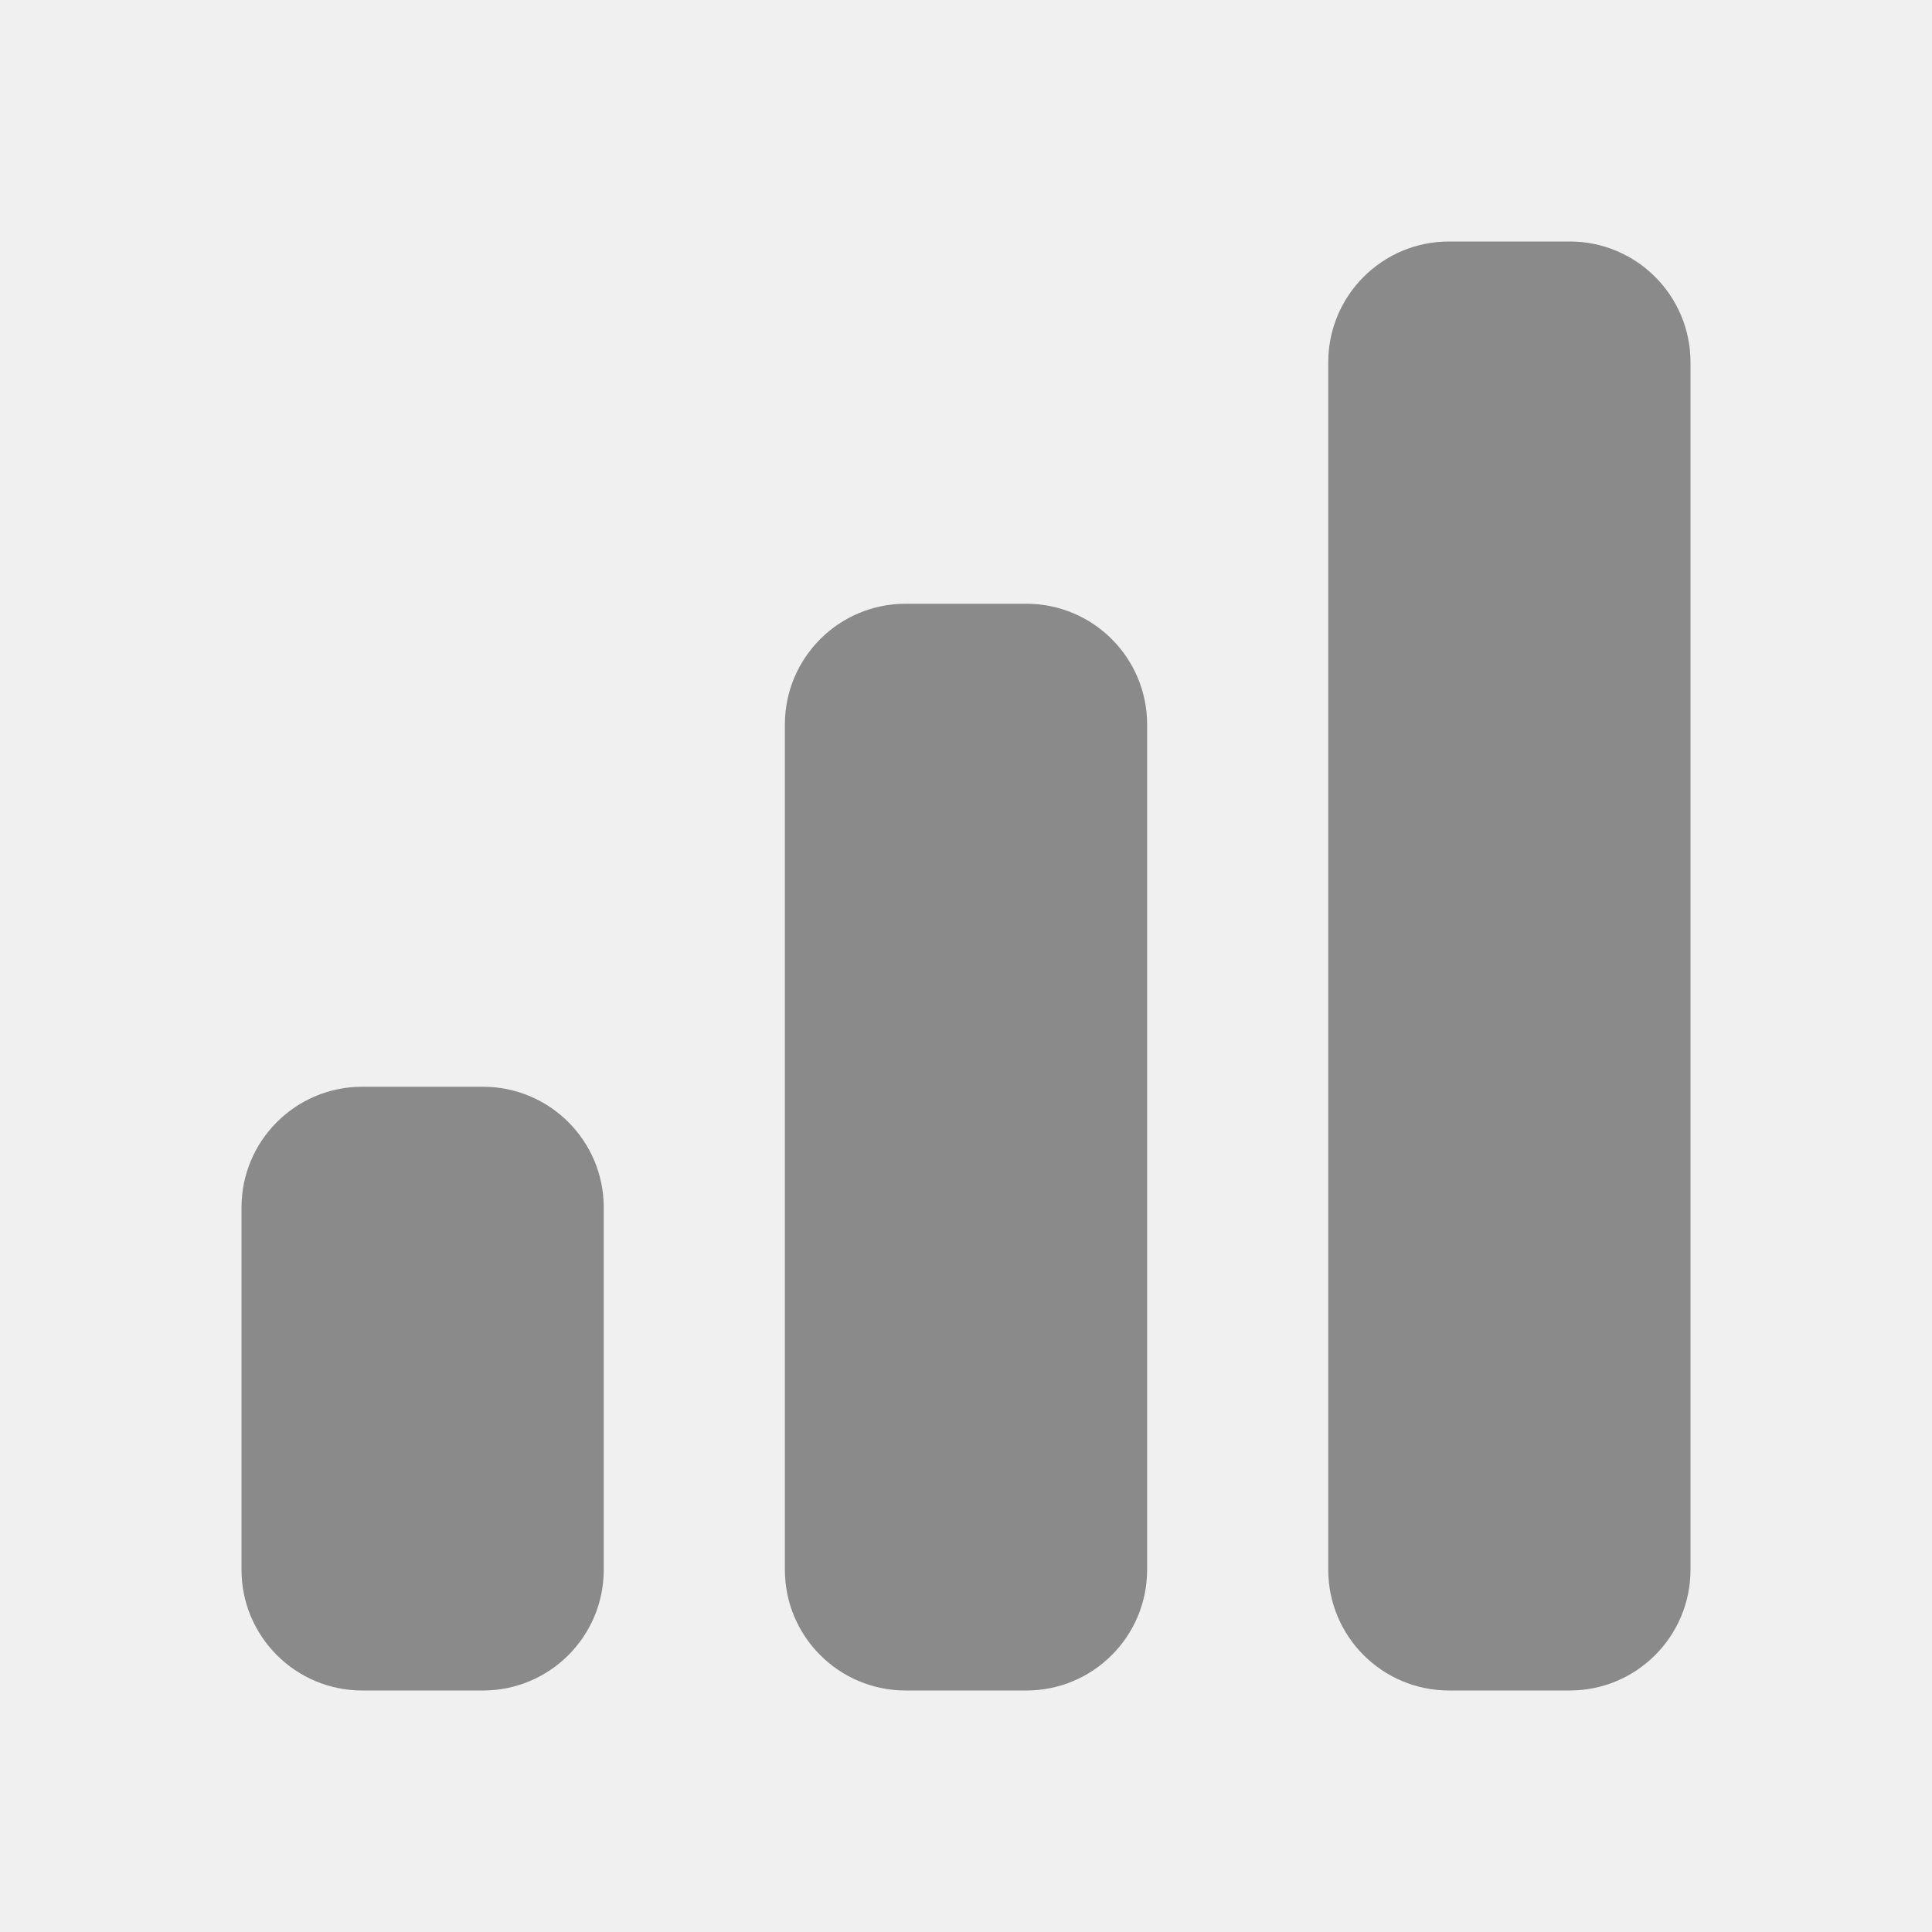
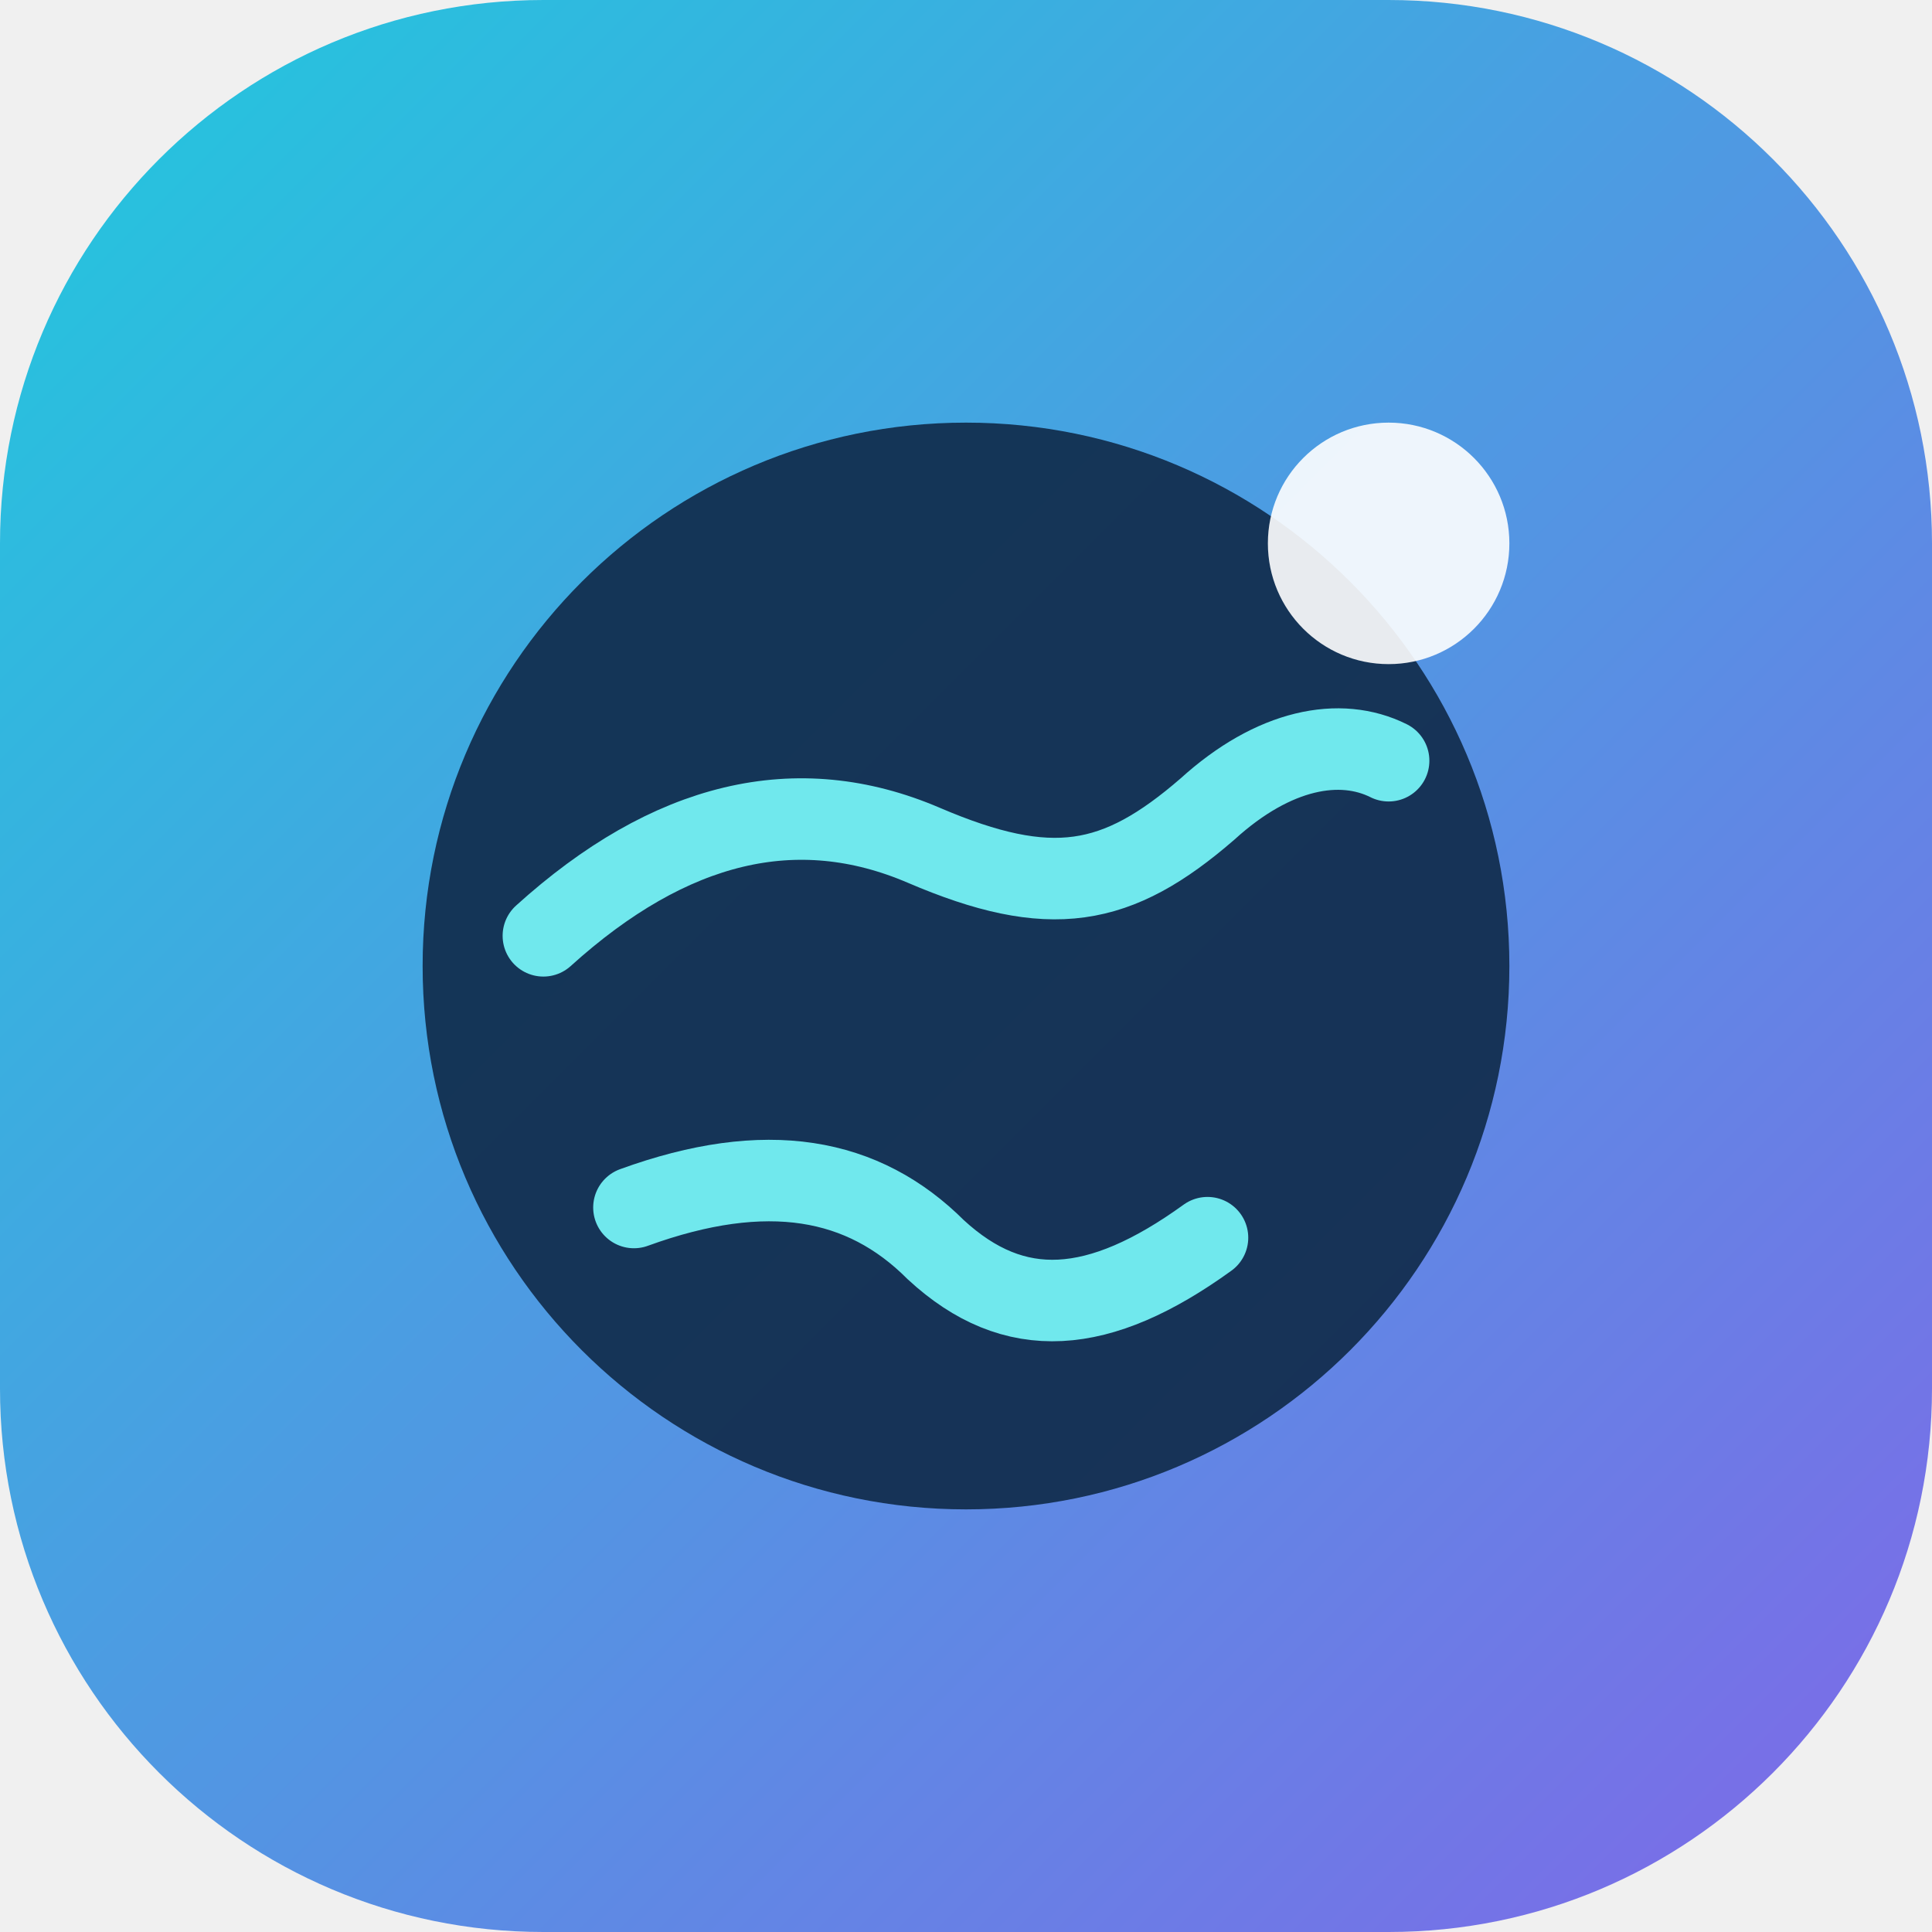
- <svg xmlns="http://www.w3.org/2000/svg" viewBox="0 0 16 16">
-   <g fill="#8a8a8a">
-     <rect x="2" y="9" width="3" height="5" rx="1" />
-     <rect x="6.5" y="5" width="3" height="9" rx="1" />
-     <rect x="11" y="2" width="3" height="12" rx="1" />
-   </g>
+ <svg xmlns="http://www.w3.org/2000/svg" viewBox="0 0 32 32">
+   <defs>
+     <linearGradient id="g" x1="0" y1="0" x2="1" y2="1">
+       <stop stop-color="#20c9dd" />
+       <stop offset="1" stop-color="#8067e8" />
+     </linearGradient>
+   </defs>
+   <rect width="32" height="32" rx="9" fill="url(#g)" />
+   <circle cx="16" cy="16" r="9" fill="#102b4b" opacity=".92" />
+   <path d="M9 15.5c2.1-1.9 4.2-2.4 6.3-1.5 2.1.9 3.2.7 4.7-.6 1.1-1 2.2-1.2 3-.8M10.5 20c2.2-.8 3.8-.5 5 .7 1.3 1.2 2.7 1.1 4.5-.2" fill="none" stroke="#70e8ed" stroke-width="1.35" stroke-linecap="round" />
+   <circle cx="23" cy="9" r="2" fill="#fff" opacity=".9" />
</svg>
